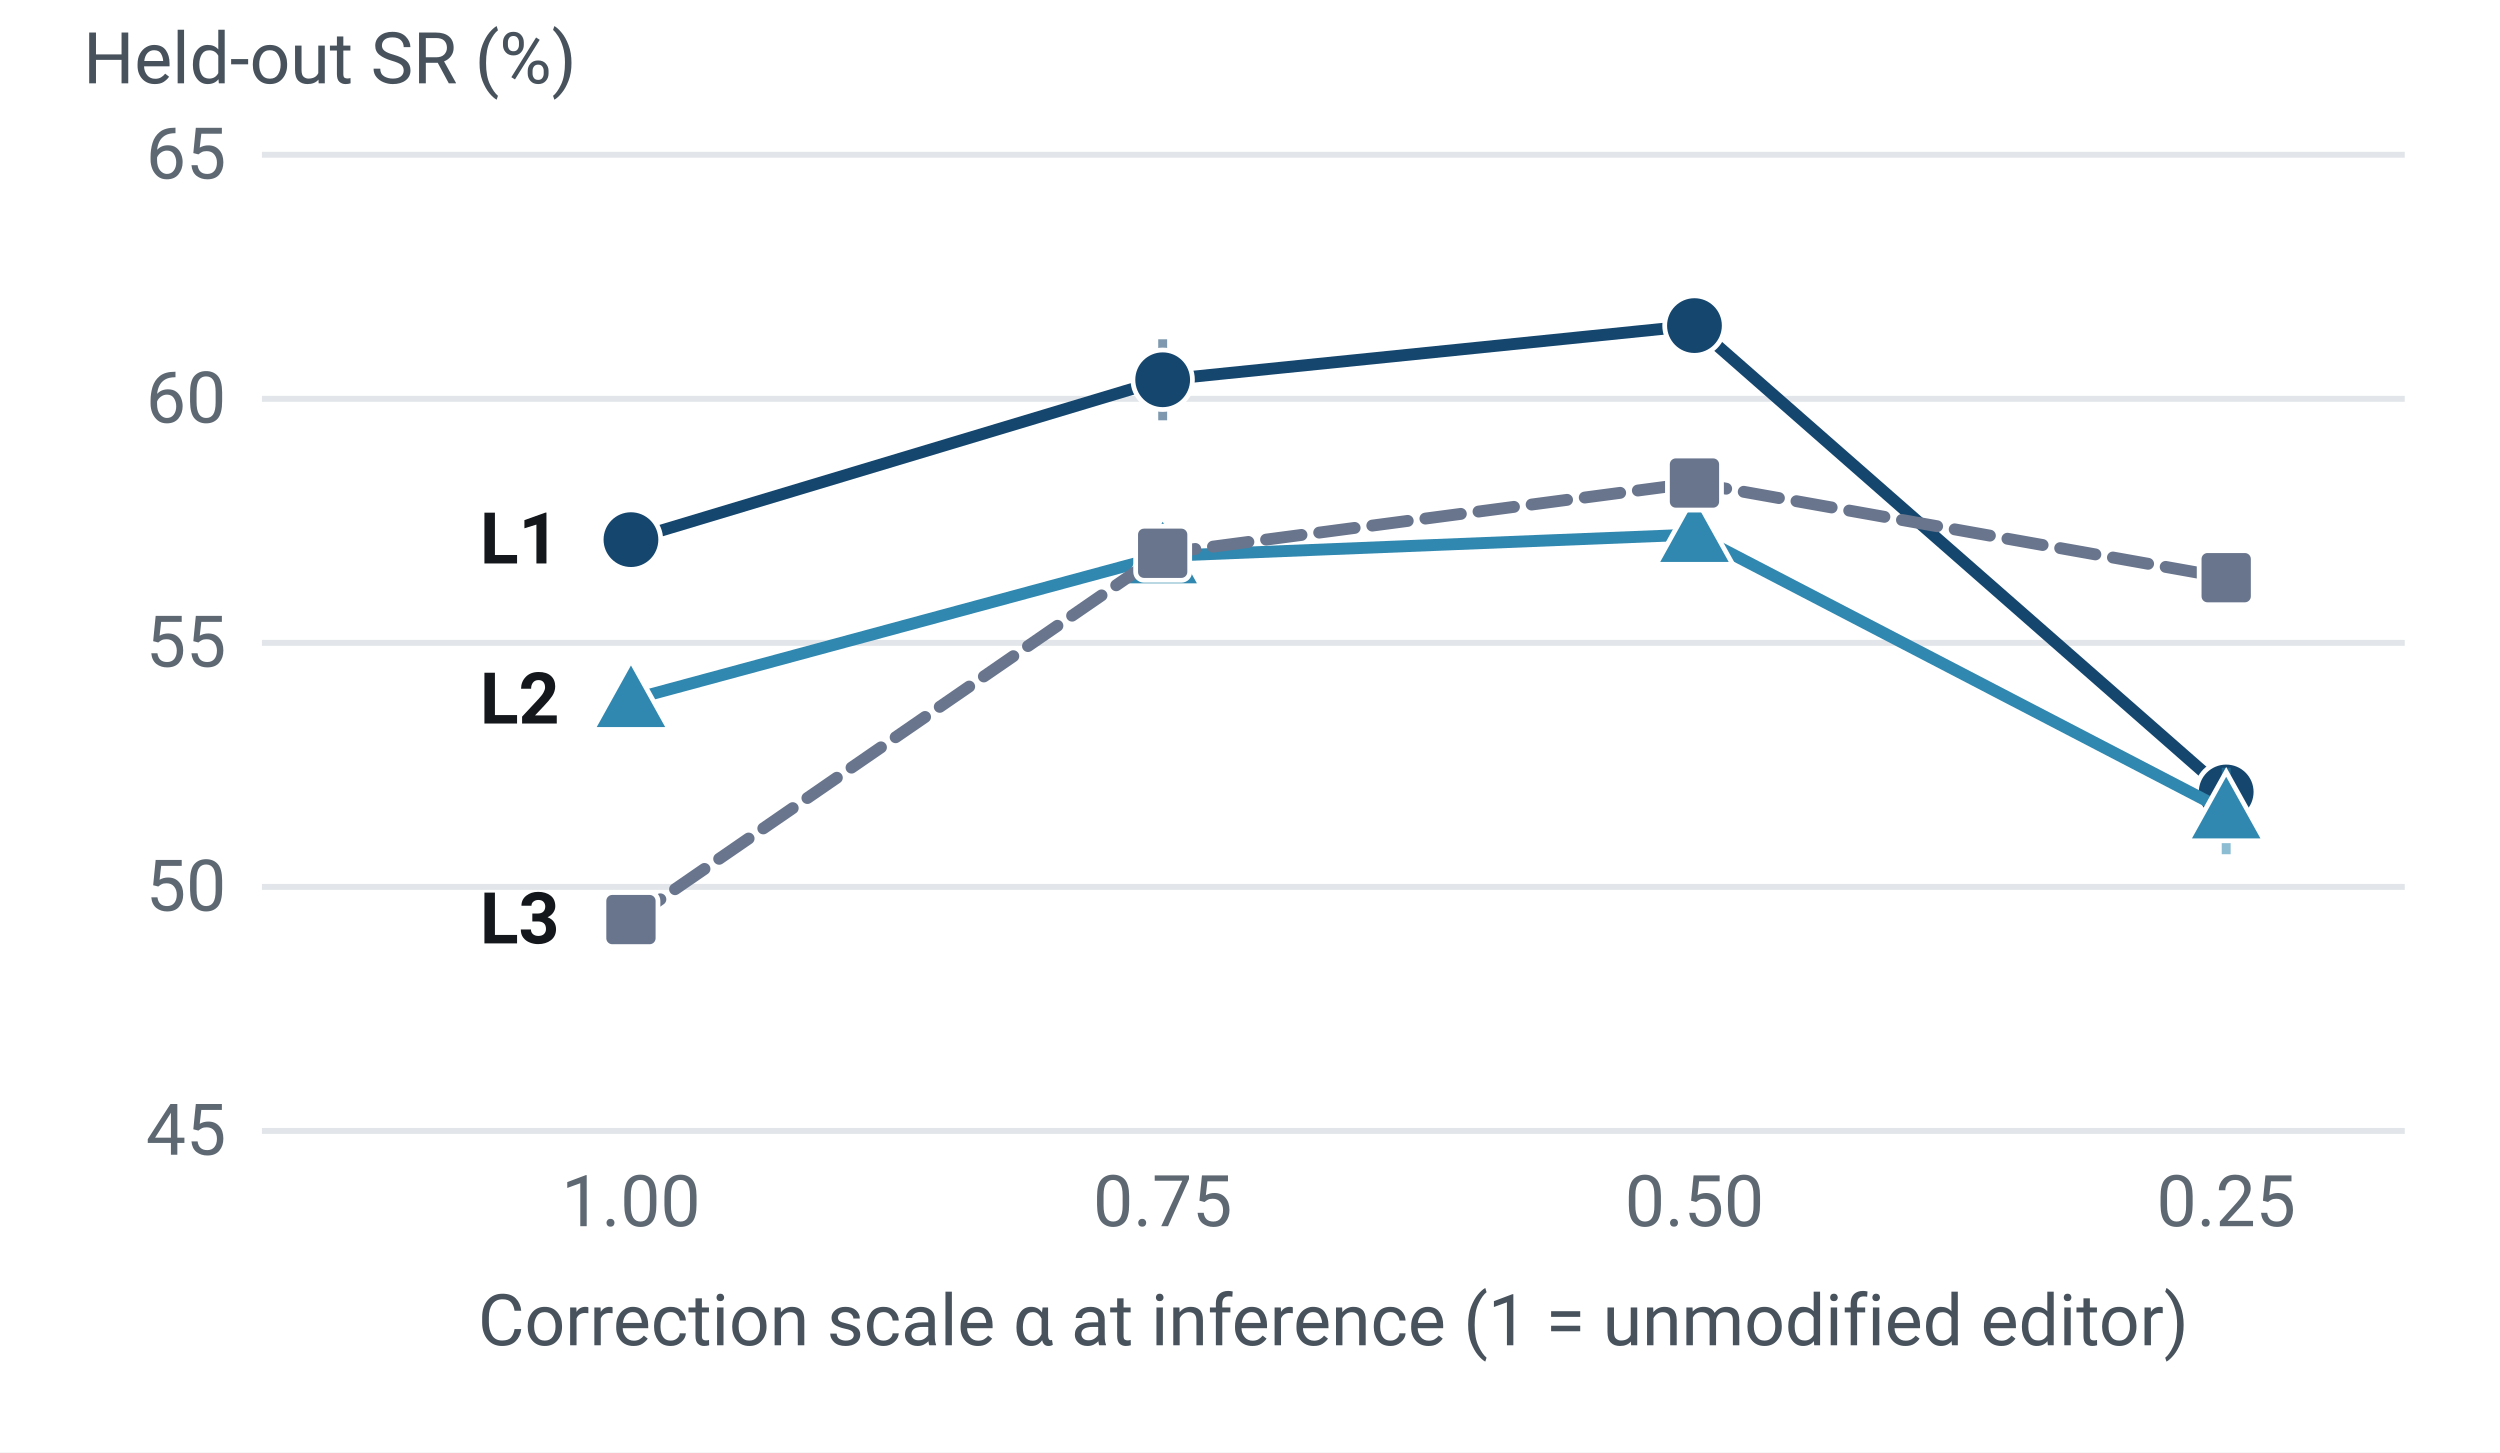
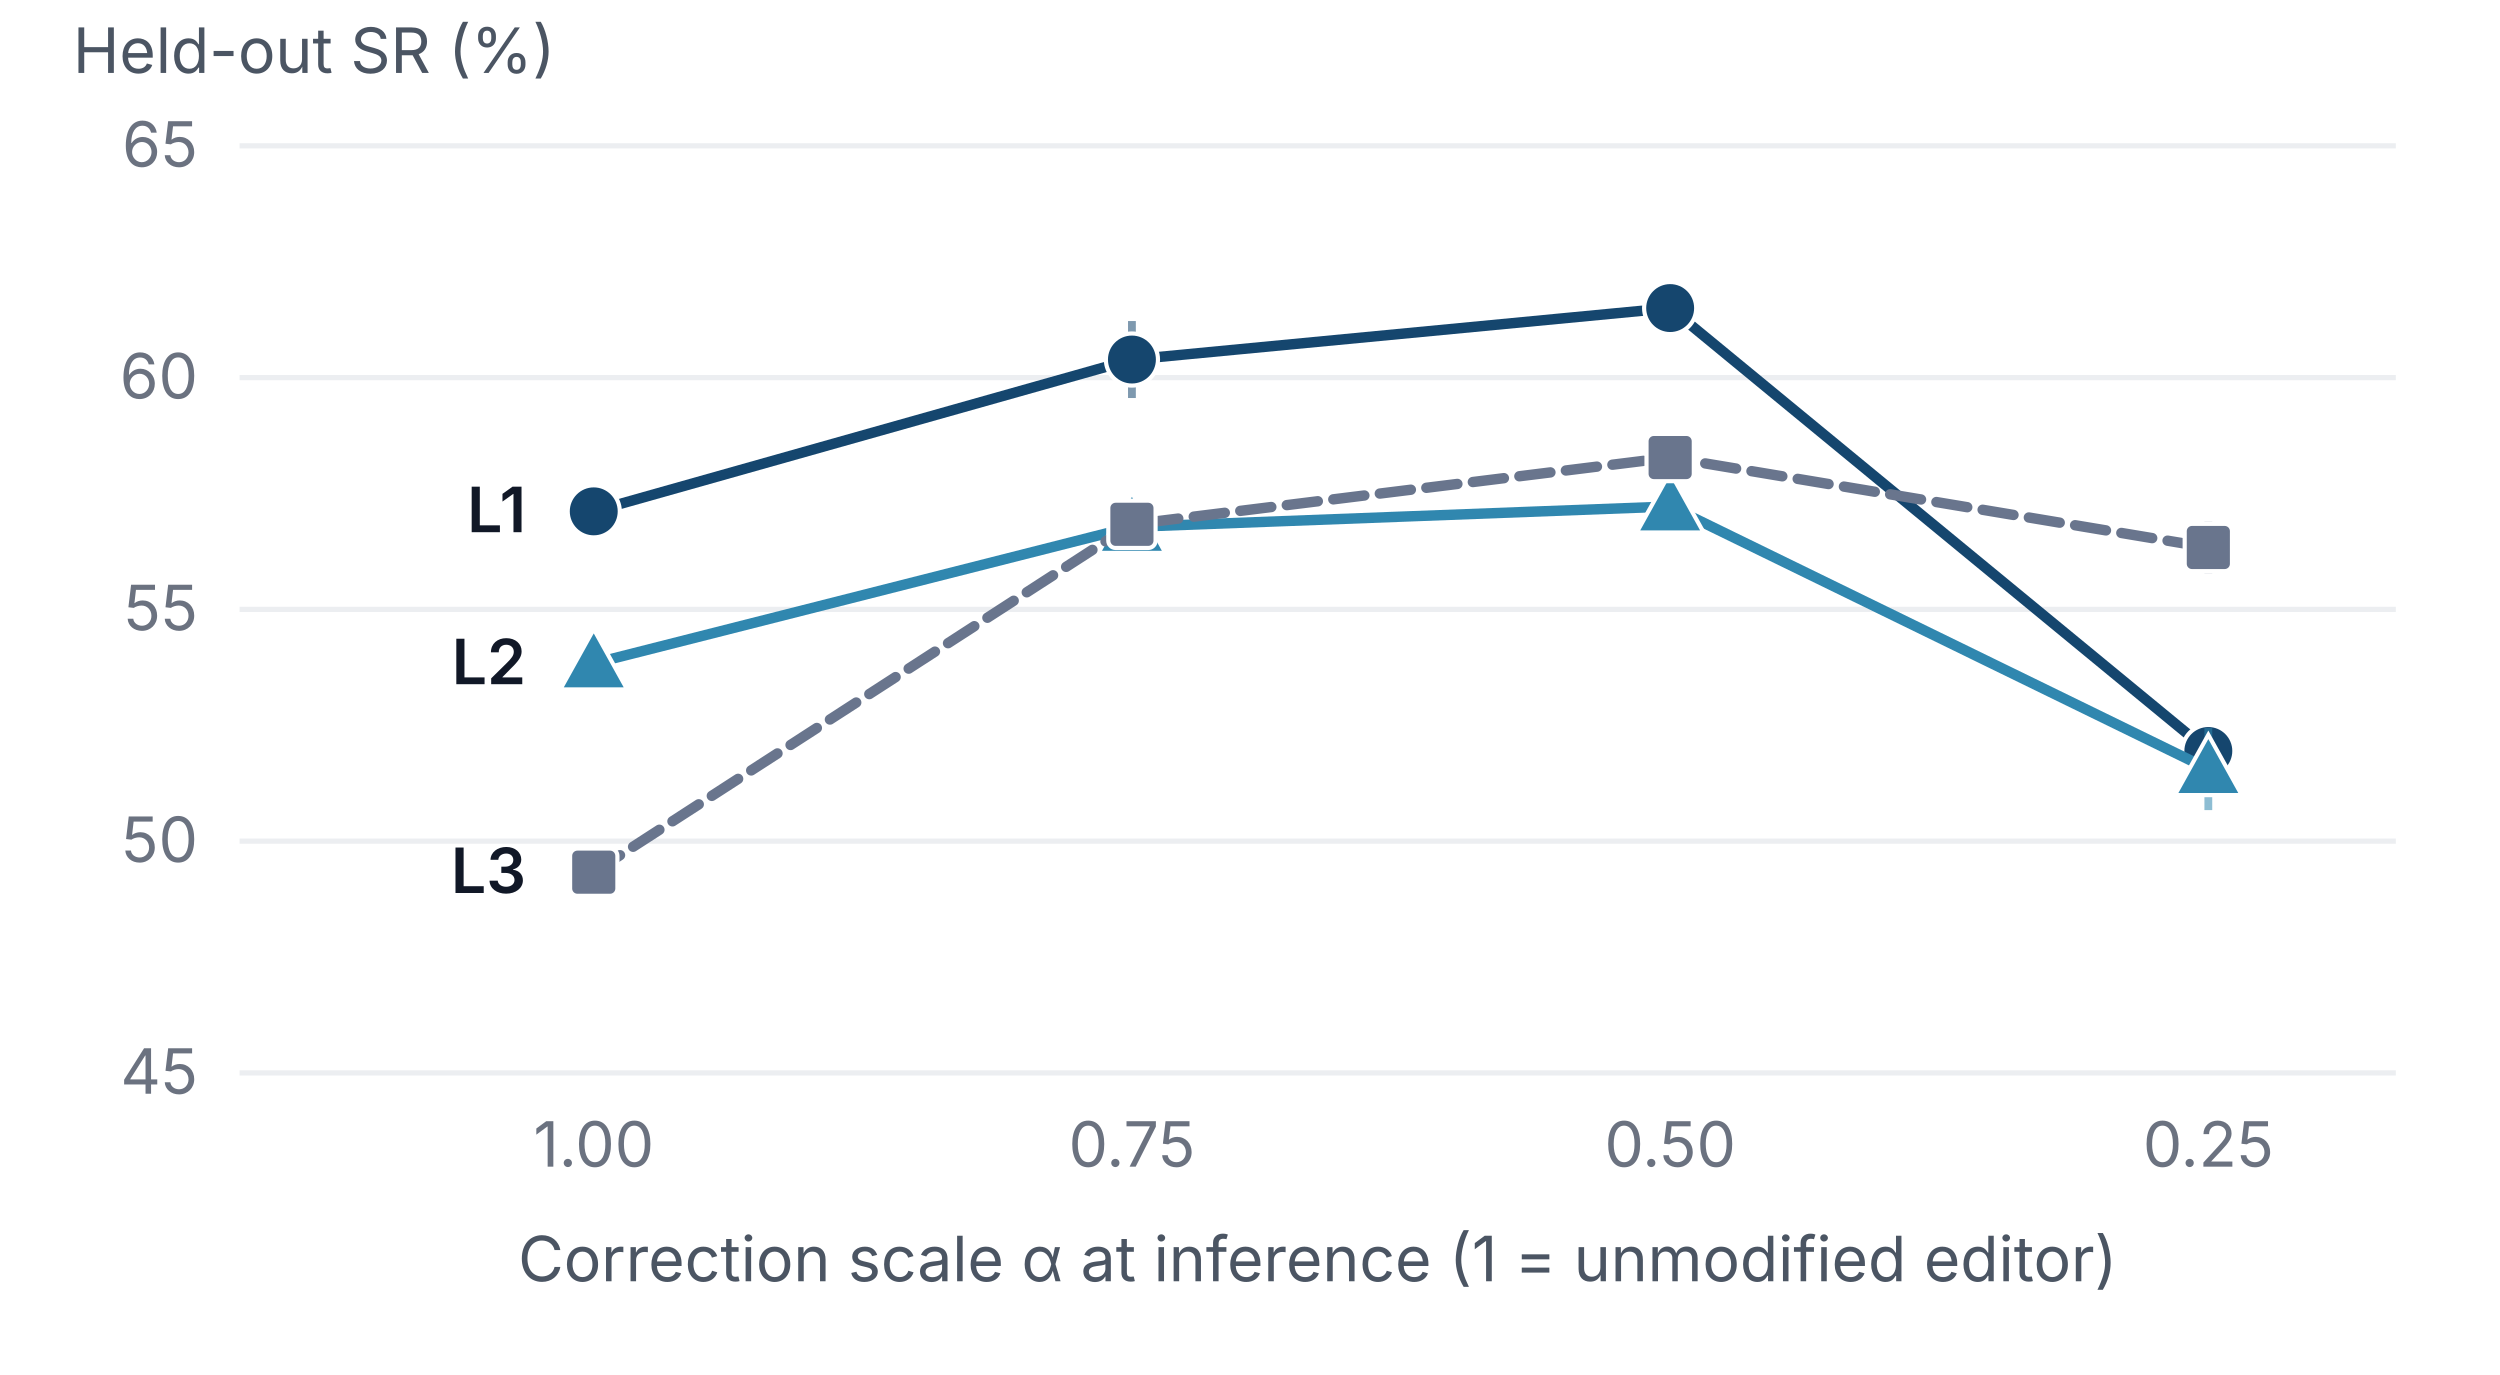
- <svg xmlns="http://www.w3.org/2000/svg" viewBox="0 0 420 244" width="420" height="244" class="chart" role="img" aria-label="Held-out success rate against the correction scale applied at inference, three 112-task editors." data-chart="f3_dose_sr">
-   <style>text{font-family:system-ui,-apple-system,'Segoe UI',Roboto,sans-serif;font-size:12px;fill:#5d6872}.tl{fill:#47525c}.dl{fill:#14181c;font-weight:600}.dl2{fill:#47525c;font-size:11.5px}.ink{fill:#14181c}.in{font-size:11.5px;font-weight:600}.on-rescue,.on-harm,.on-kept{fill:#fff}.on-fail{fill:#14181c}.grid{stroke:#e2e6ea;stroke-width:1}.grid.zero,.axis{stroke:#b7bfc7;stroke-width:1}.ref{stroke:#8c939a;stroke-width:1;stroke-dasharray:3 3}.band{fill:#8c939a;fill-opacity:.26}.region{fill:#8c939a;fill-opacity:.1}.hit{fill:transparent}.ln{fill:none;stroke-width:2;stroke-linejoin:round;stroke-linecap:round}.ln.thin{stroke-width:1.25}.ln.s-L3{stroke-dasharray:6 3}.tick{stroke-width:2}.whisk{stroke-width:1.5;stroke-opacity:.55}.err{stroke:#14181c;stroke-width:1.3}.err-bg{stroke:#fff;stroke-width:3.6;stroke-linecap:round}.pt{stroke:#fff;stroke-width:1.6;paint-order:stroke}.c-rescue{fill:#168979}.c-harm{fill:#A04C25}.c-kept{fill:#3C444C}.c-fail{fill:#8C939A}.s-rescue{stroke:#168979}.s-harm{stroke:#A04C25}.c-L1{fill:#15466E}.s-L1{stroke:#15466E}.t-L1{fill:#15466E;fill-opacity:.38}.o-L1{fill:#fff;stroke:#15466E;stroke-width:2}.c-L2{fill:#3087AF}.s-L2{stroke:#3087AF}.t-L2{fill:#3087AF;fill-opacity:.38}.o-L2{fill:#fff;stroke:#3087AF;stroke-width:2}.c-L3{fill:#69758D}.s-L3{stroke:#69758D}.t-L3{fill:#69758D;fill-opacity:.38}.o-L3{fill:#fff;stroke:#69758D;stroke-width:2}.b-L1{fill:#15466E}.b-L2{fill:#3087AF}.b-L3{fill:url(#hatch-L3) #69758D}.hatch-bg{fill:#69758D;fill-opacity:.3}.hatch-fg{fill:#69758D}.c-ink{fill:#14181c}.c-ink3{fill:#6b7782}.s-ink{stroke:#14181c}.o-ink{fill:#fff;stroke:#14181c;stroke-width:2}</style>
+ <svg xmlns="http://www.w3.org/2000/svg" viewBox="0 0 480 264" width="480" height="264" class="chart" role="img" aria-label="Held-out success rate against the correction scale applied at inference, three 112-task editors." data-chart="f3_dose_sr">
+   <style>text{font-family:'Inter Variable',Inter,system-ui,-apple-system,sans-serif;font-size:12px;fill:#6b7280}.tl{fill:#4b5563}.dl{fill:#111827;font-weight:600}.dl2{fill:#4b5563;font-size:11.5px}.ink{fill:#111827}.in{font-size:11.5px;font-weight:600}.on-rescue,.on-harm,.on-kept{fill:#fff}.on-fail{fill:#111827}.grid{stroke:#eceef1;stroke-width:1}.grid.zero,.axis{stroke:#c7cdd4;stroke-width:1}.ref{stroke:#8c939a;stroke-width:1;stroke-dasharray:3 3}.band{fill:#8c939a;fill-opacity:.22}.region{fill:#8c939a;fill-opacity:.09}.hit{fill:transparent}.ln{fill:none;stroke-width:2;stroke-linejoin:round;stroke-linecap:round}.ln.thin{stroke-width:1.25}.ln.dot{stroke-dasharray:2 3}.ln.s-L3{stroke-dasharray:6 3}.tick{stroke-width:2}.whisk{stroke-width:1.5;stroke-opacity:.55}.err{stroke:#111827;stroke-width:1.3}.err-bg{stroke:#fff;stroke-width:3.6;stroke-linecap:round}.pt{stroke:#fff;stroke-width:1.6;paint-order:stroke}.c-rescue{fill:#168979}.c-harm{fill:#A04C25}.c-kept{fill:#3C444C}.c-fail{fill:#8C939A}.s-rescue{stroke:#168979}.s-harm{stroke:#A04C25}.c-L1{fill:#15466E}.s-L1{stroke:#15466E}.t-L1{fill:#15466E;fill-opacity:.38}.o-L1{fill:#fff;stroke:#15466E;stroke-width:2}.c-L2{fill:#3087AF}.s-L2{stroke:#3087AF}.t-L2{fill:#3087AF;fill-opacity:.38}.o-L2{fill:#fff;stroke:#3087AF;stroke-width:2}.c-L3{fill:#69758D}.s-L3{stroke:#69758D}.t-L3{fill:#69758D;fill-opacity:.38}.o-L3{fill:#fff;stroke:#69758D;stroke-width:2}.b-L1{fill:#15466E}.b-L2{fill:#3087AF}.b-L3{fill:url(#hatch-L3) #69758D}.hatch-bg{fill:#69758D;fill-opacity:.3}.hatch-fg{fill:#69758D}.c-ink{fill:#111827}.c-ink3{fill:#6b7280}.s-ink{stroke:#111827}.t-ink{fill:#111827;fill-opacity:.28}.o-ink{fill:#fff;stroke:#111827;stroke-width:2}</style>
  <defs>
    <pattern id="hatch-L3" patternUnits="userSpaceOnUse" width="5" height="5" patternTransform="rotate(45)">
      <rect width="5" height="5" class="hatch-bg" />
      <rect width="2.4" height="5" class="hatch-fg" />
    </pattern>
  </defs>
-   <rect width="420" height="244" fill="#fff" />
+   <rect width="480" height="264" fill="#fff" />
  <text x="14" y="14" class="tl">Held-out SR (%)</text>
-   <line x1="44" y1="190" x2="404" y2="190" class="grid" />
-   <text x="38" y="194" class="t" text-anchor="end">45</text>
-   <line x1="44" y1="149" x2="404" y2="149" class="grid" />
-   <text x="38" y="153" class="t" text-anchor="end">50</text>
-   <line x1="44" y1="108" x2="404" y2="108" class="grid" />
-   <text x="38" y="112" class="t" text-anchor="end">55</text>
-   <line x1="44" y1="67" x2="404" y2="67" class="grid" />
-   <text x="38" y="71" class="t" text-anchor="end">60</text>
-   <line x1="44" y1="26" x2="404" y2="26" class="grid" />
-   <text x="38" y="30" class="t" text-anchor="end">65</text>
-   <text x="106" y="206" class="t" text-anchor="middle">1.00</text>
-   <text x="195.33" y="206" class="t" text-anchor="middle">0.75</text>
-   <text x="284.67" y="206" class="t" text-anchor="middle">0.50</text>
-   <text x="374" y="206" class="t" text-anchor="middle">0.25</text>
-   <text x="224" y="226" class="tl" text-anchor="middle">Correction scale α at inference (1 = unmodified editor)</text>
+   <line x1="46" y1="206" x2="460" y2="206" class="grid" />
+   <text x="38" y="210" class="t" text-anchor="end">45</text>
+   <line x1="46" y1="161.5" x2="460" y2="161.5" class="grid" />
+   <text x="38" y="165.5" class="t" text-anchor="end">50</text>
+   <line x1="46" y1="117" x2="460" y2="117" class="grid" />
+   <text x="38" y="121" class="t" text-anchor="end">55</text>
+   <line x1="46" y1="72.5" x2="460" y2="72.5" class="grid" />
+   <text x="38" y="76.5" class="t" text-anchor="end">60</text>
+   <line x1="46" y1="28" x2="460" y2="28" class="grid" />
+   <text x="38" y="32" class="t" text-anchor="end">65</text>
+   <text x="114" y="224" class="t" text-anchor="middle">1.00</text>
+   <text x="217.33" y="224" class="t" text-anchor="middle">0.75</text>
+   <text x="320.67" y="224" class="t" text-anchor="middle">0.50</text>
+   <text x="424" y="224" class="t" text-anchor="middle">0.25</text>
+   <text x="253" y="246" class="tl" text-anchor="middle">Correction scale α at inference (1 = unmodified editor)</text>
  <g class="rk rk-L1">
-     <polyline points="106,90.66 195.33,63.8 284.67,54.7 374,133.05" class="ln s-L1" />
-     <line x1="106" y1="87.01" x2="106" y2="94.31" class="whisk s-L1" />
+     <polyline points="114,98.18 217.33,69.03 320.67,59.15 424,144.19" class="ln s-L1" />
+     <line x1="114" y1="94.22" x2="114" y2="102.14" class="whisk s-L1" />
    <g class="mark" data-tip="57.56% and 56.67%|L1 · α = 1.00|two batches of 900 pairs">
-       <circle cx="106" cy="90.66" r="4.6" class="pt c-L1" />
-       <circle cx="106" cy="90.66" r="11" class="hit" />
+       <circle cx="114" cy="98.18" r="4.6" class="pt c-L1" />
+       <circle cx="114" cy="98.18" r="12" class="hit" />
    </g>
-     <line x1="195.33" y1="57" x2="195.33" y2="70.61" class="whisk s-L1" />
+     <line x1="217.33" y1="61.64" x2="217.33" y2="76.42" class="whisk s-L1" />
    <g class="mark" data-tip="61.22% and 59.56%|L1 · α = 0.75|two batches of 900 pairs">
-       <circle cx="195.33" cy="63.8" r="4.6" class="pt c-L1" />
-       <circle cx="195.33" cy="63.8" r="11" class="hit" />
+       <circle cx="217.33" cy="69.03" r="4.6" class="pt c-L1" />
+       <circle cx="217.33" cy="69.03" r="12" class="hit" />
    </g>
-     <line x1="284.67" y1="51.5" x2="284.67" y2="57.9" class="whisk s-L1" />
+     <line x1="320.67" y1="55.68" x2="320.67" y2="62.62" class="whisk s-L1" />
    <g class="mark" data-tip="61.89% and 61.11%|L1 · α = 0.50|two batches of 900 pairs">
-       <circle cx="284.67" cy="54.7" r="4.6" class="pt c-L1" />
-       <circle cx="284.67" cy="54.7" r="11" class="hit" />
+       <circle cx="320.67" cy="59.15" r="4.6" class="pt c-L1" />
+       <circle cx="320.67" cy="59.15" r="12" class="hit" />
    </g>
-     <line x1="374" y1="134.4" x2="374" y2="131.7" class="whisk s-L1" />
+     <line x1="424" y1="145.66" x2="424" y2="142.72" class="whisk s-L1" />
    <g class="mark" data-tip="51.78% and 52.11%|L1 · α = 0.25|two batches of 900 pairs">
-       <circle cx="374" cy="133.05" r="4.6" class="pt c-L1" />
-       <circle cx="374" cy="133.05" r="11" class="hit" />
+       <circle cx="424" cy="144.19" r="4.6" class="pt c-L1" />
+       <circle cx="424" cy="144.19" r="12" class="hit" />
    </g>
-     <text x="94" y="94.66" class="dl" text-anchor="end">L1</text>
+     <text x="101" y="102.18" class="dl" text-anchor="end">L1</text>
  </g>
  <g class="rk rk-L2">
-     <polyline points="106,117.55 195.33,93.4 284.67,89.8 374,136.25" class="ln s-L2" />
-     <line x1="106" y1="115.3" x2="106" y2="119.81" class="whisk s-L2" />
+     <polyline points="114,127.37 217.33,101.16 320.67,97.24 424,147.66" class="ln s-L2" />
+     <line x1="114" y1="124.92" x2="114" y2="129.82" class="whisk s-L2" />
    <g class="mark" data-tip="54.11% and 53.56%|L2 · α = 1.00|two batches of 900 pairs">
-       <polygon points="106,111.8 111.75,122.15 100.25,122.15" class="pt c-L2" />
-       <circle cx="106" cy="117.55" r="11" class="hit" />
+       <polygon points="114,121.62 119.75,131.97 108.25,131.97" class="pt c-L2" />
+       <circle cx="114" cy="127.37" r="12" class="hit" />
    </g>
-     <line x1="195.33" y1="95.21" x2="195.33" y2="91.6" class="whisk s-L2" />
+     <line x1="217.33" y1="103.12" x2="217.33" y2="99.2" class="whisk s-L2" />
    <g class="mark" data-tip="56.56% and 57.00%|L2 · α = 0.75|two batches of 900 pairs">
-       <polygon points="195.33,87.65 201.08,98 189.58,98" class="pt c-L2" />
-       <circle cx="195.33" cy="93.4" r="11" class="hit" />
+       <polygon points="217.33,95.41 223.08,105.76 211.58,105.76" class="pt c-L2" />
+       <circle cx="217.33" cy="101.16" r="12" class="hit" />
    </g>
-     <line x1="284.67" y1="89.8" x2="284.67" y2="89.8" class="whisk s-L2" />
+     <line x1="320.67" y1="97.24" x2="320.67" y2="97.24" class="whisk s-L2" />
    <g class="mark" data-tip="57.22% and 57.22%|L2 · α = 0.50|two batches of 900 pairs">
-       <polygon points="284.67,84.05 290.42,94.4 278.92,94.4" class="pt c-L2" />
-       <circle cx="284.67" cy="89.8" r="11" class="hit" />
+       <polygon points="320.67,91.49 326.42,101.84 314.92,101.84" class="pt c-L2" />
+       <circle cx="320.67" cy="97.24" r="12" class="hit" />
    </g>
-     <line x1="374" y1="143.51" x2="374" y2="128.99" class="whisk s-L2" />
+     <line x1="424" y1="155.54" x2="424" y2="139.78" class="whisk s-L2" />
    <g class="mark" data-tip="50.67% and 52.44%|L2 · α = 0.25|two batches of 900 pairs">
-       <polygon points="374,130.5 379.75,140.85 368.25,140.85" class="pt c-L2" />
-       <circle cx="374" cy="136.25" r="11" class="hit" />
+       <polygon points="424,141.91 429.75,152.26 418.25,152.26" class="pt c-L2" />
+       <circle cx="424" cy="147.66" r="12" class="hit" />
    </g>
-     <text x="94" y="121.55" class="dl" text-anchor="end">L2</text>
+     <text x="101" y="131.37" class="dl" text-anchor="end">L2</text>
  </g>
  <g class="rk rk-L3">
-     <polyline points="106,154.49 195.33,92.95 284.67,81.15 374,97.05" class="ln s-L3" />
-     <line x1="106" y1="155.4" x2="106" y2="153.59" class="whisk s-L3" />
+     <polyline points="114,167.46 217.33,100.67 320.67,87.85 424,105.12" class="ln s-L3" />
+     <line x1="114" y1="168.44" x2="114" y2="166.48" class="whisk s-L3" />
    <g class="mark" data-tip="49.22% and 49.44%|L3 · α = 1.00|two batches of 900 pairs">
-       <rect x="101.86" y="150.35" width="8.28" height="8.28" rx="1" class="pt c-L3" />
-       <circle cx="106" cy="154.49" r="11" class="hit" />
+       <rect x="109.86" y="163.32" width="8.28" height="8.28" rx="1" class="pt c-L3" />
+       <circle cx="114" cy="167.46" r="12" class="hit" />
    </g>
-     <line x1="195.33" y1="92.5" x2="195.33" y2="93.4" class="whisk s-L3" />
+     <line x1="217.33" y1="100.18" x2="217.33" y2="101.16" class="whisk s-L3" />
    <g class="mark" data-tip="56.89% and 56.78%|L3 · α = 0.75|two batches of 900 pairs">
-       <rect x="191.19" y="88.81" width="8.28" height="8.28" rx="1" class="pt c-L3" />
-       <circle cx="195.33" cy="92.95" r="11" class="hit" />
+       <rect x="213.19" y="96.53" width="8.28" height="8.28" rx="1" class="pt c-L3" />
+       <circle cx="217.33" cy="100.67" r="12" class="hit" />
    </g>
-     <line x1="284.67" y1="81.6" x2="284.67" y2="80.69" class="whisk s-L3" />
+     <line x1="320.67" y1="88.34" x2="320.67" y2="87.36" class="whisk s-L3" />
    <g class="mark" data-tip="58.22% and 58.33%|L3 · α = 0.50|two batches of 900 pairs">
-       <rect x="280.53" y="77.01" width="8.28" height="8.28" rx="1" class="pt c-L3" />
-       <circle cx="284.67" cy="81.15" r="11" class="hit" />
+       <rect x="316.53" y="83.71" width="8.28" height="8.28" rx="1" class="pt c-L3" />
+       <circle cx="320.67" cy="87.85" r="12" class="hit" />
    </g>
-     <line x1="374" y1="92.5" x2="374" y2="101.6" class="whisk s-L3" />
+     <line x1="424" y1="100.18" x2="424" y2="110.06" class="whisk s-L3" />
    <g class="mark" data-tip="56.89% and 55.78%|L3 · α = 0.25|two batches of 900 pairs">
-       <rect x="369.86" y="92.91" width="8.28" height="8.28" rx="1" class="pt c-L3" />
-       <circle cx="374" cy="97.05" r="11" class="hit" />
+       <rect x="419.86" y="100.98" width="8.28" height="8.28" rx="1" class="pt c-L3" />
+       <circle cx="424" cy="105.12" r="12" class="hit" />
    </g>
-     <text x="94" y="158.49" class="dl" text-anchor="end">L3</text>
+     <text x="101" y="171.46" class="dl" text-anchor="end">L3</text>
  </g>
</svg>
